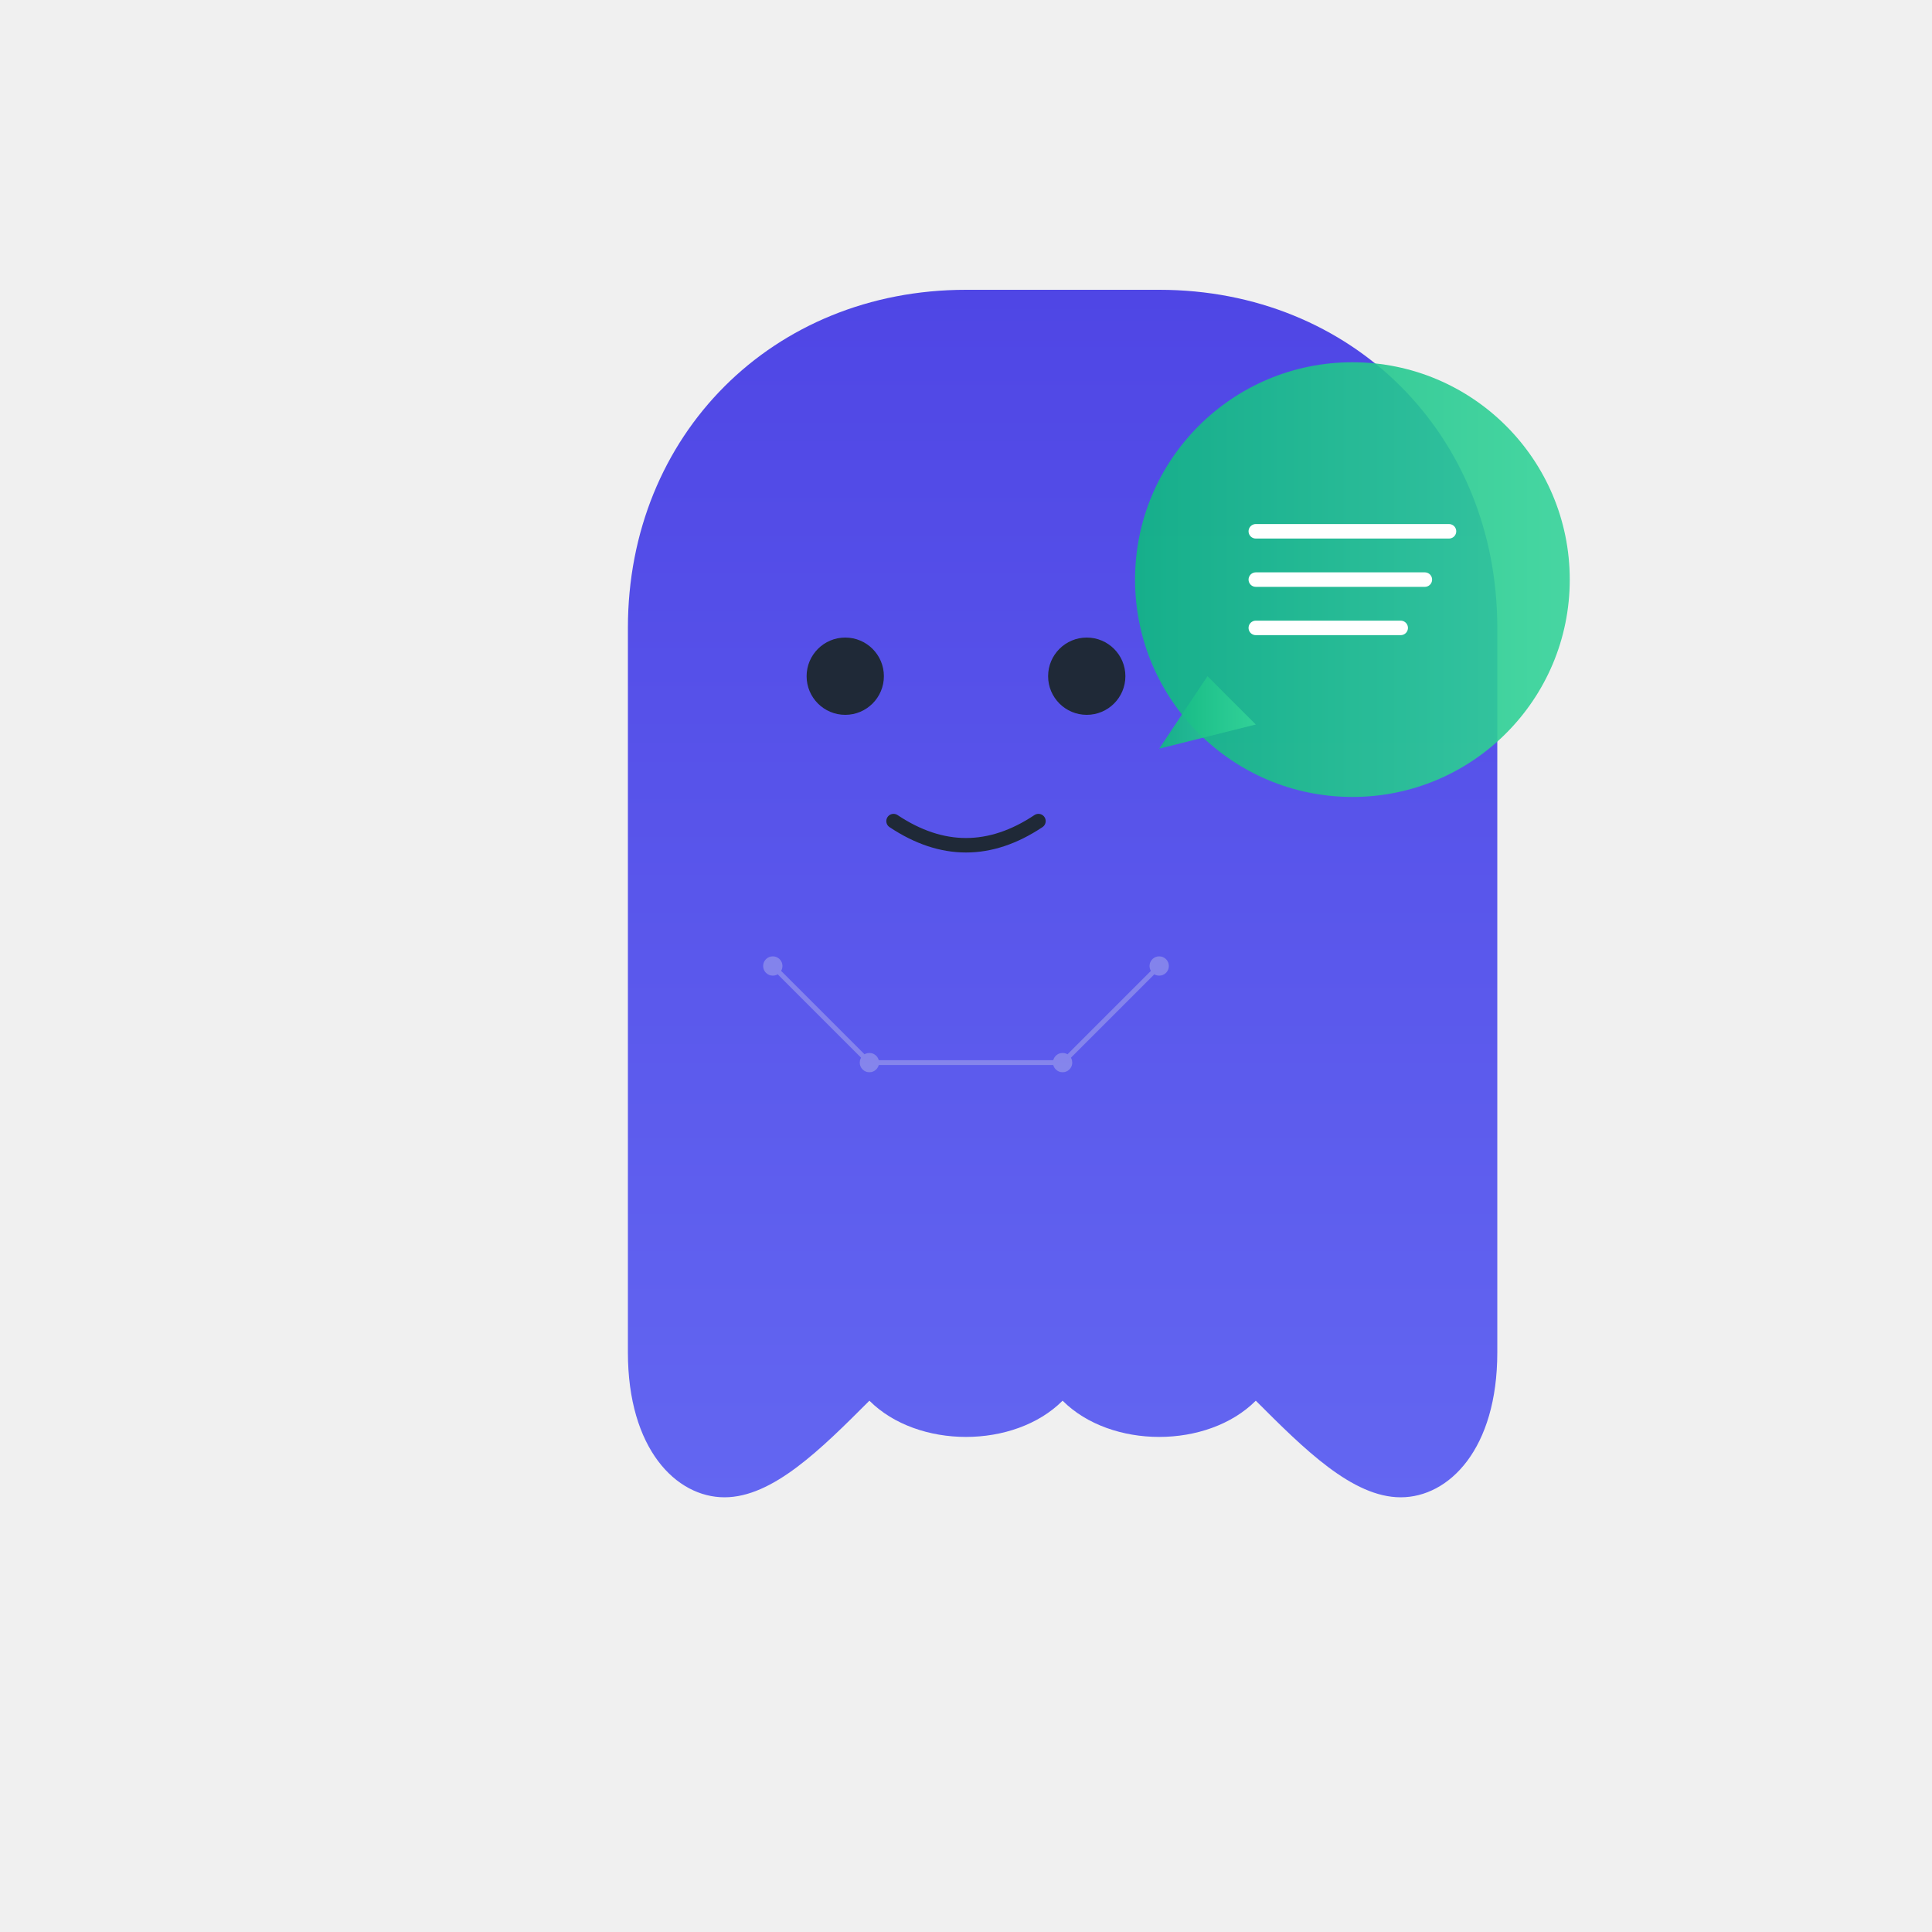
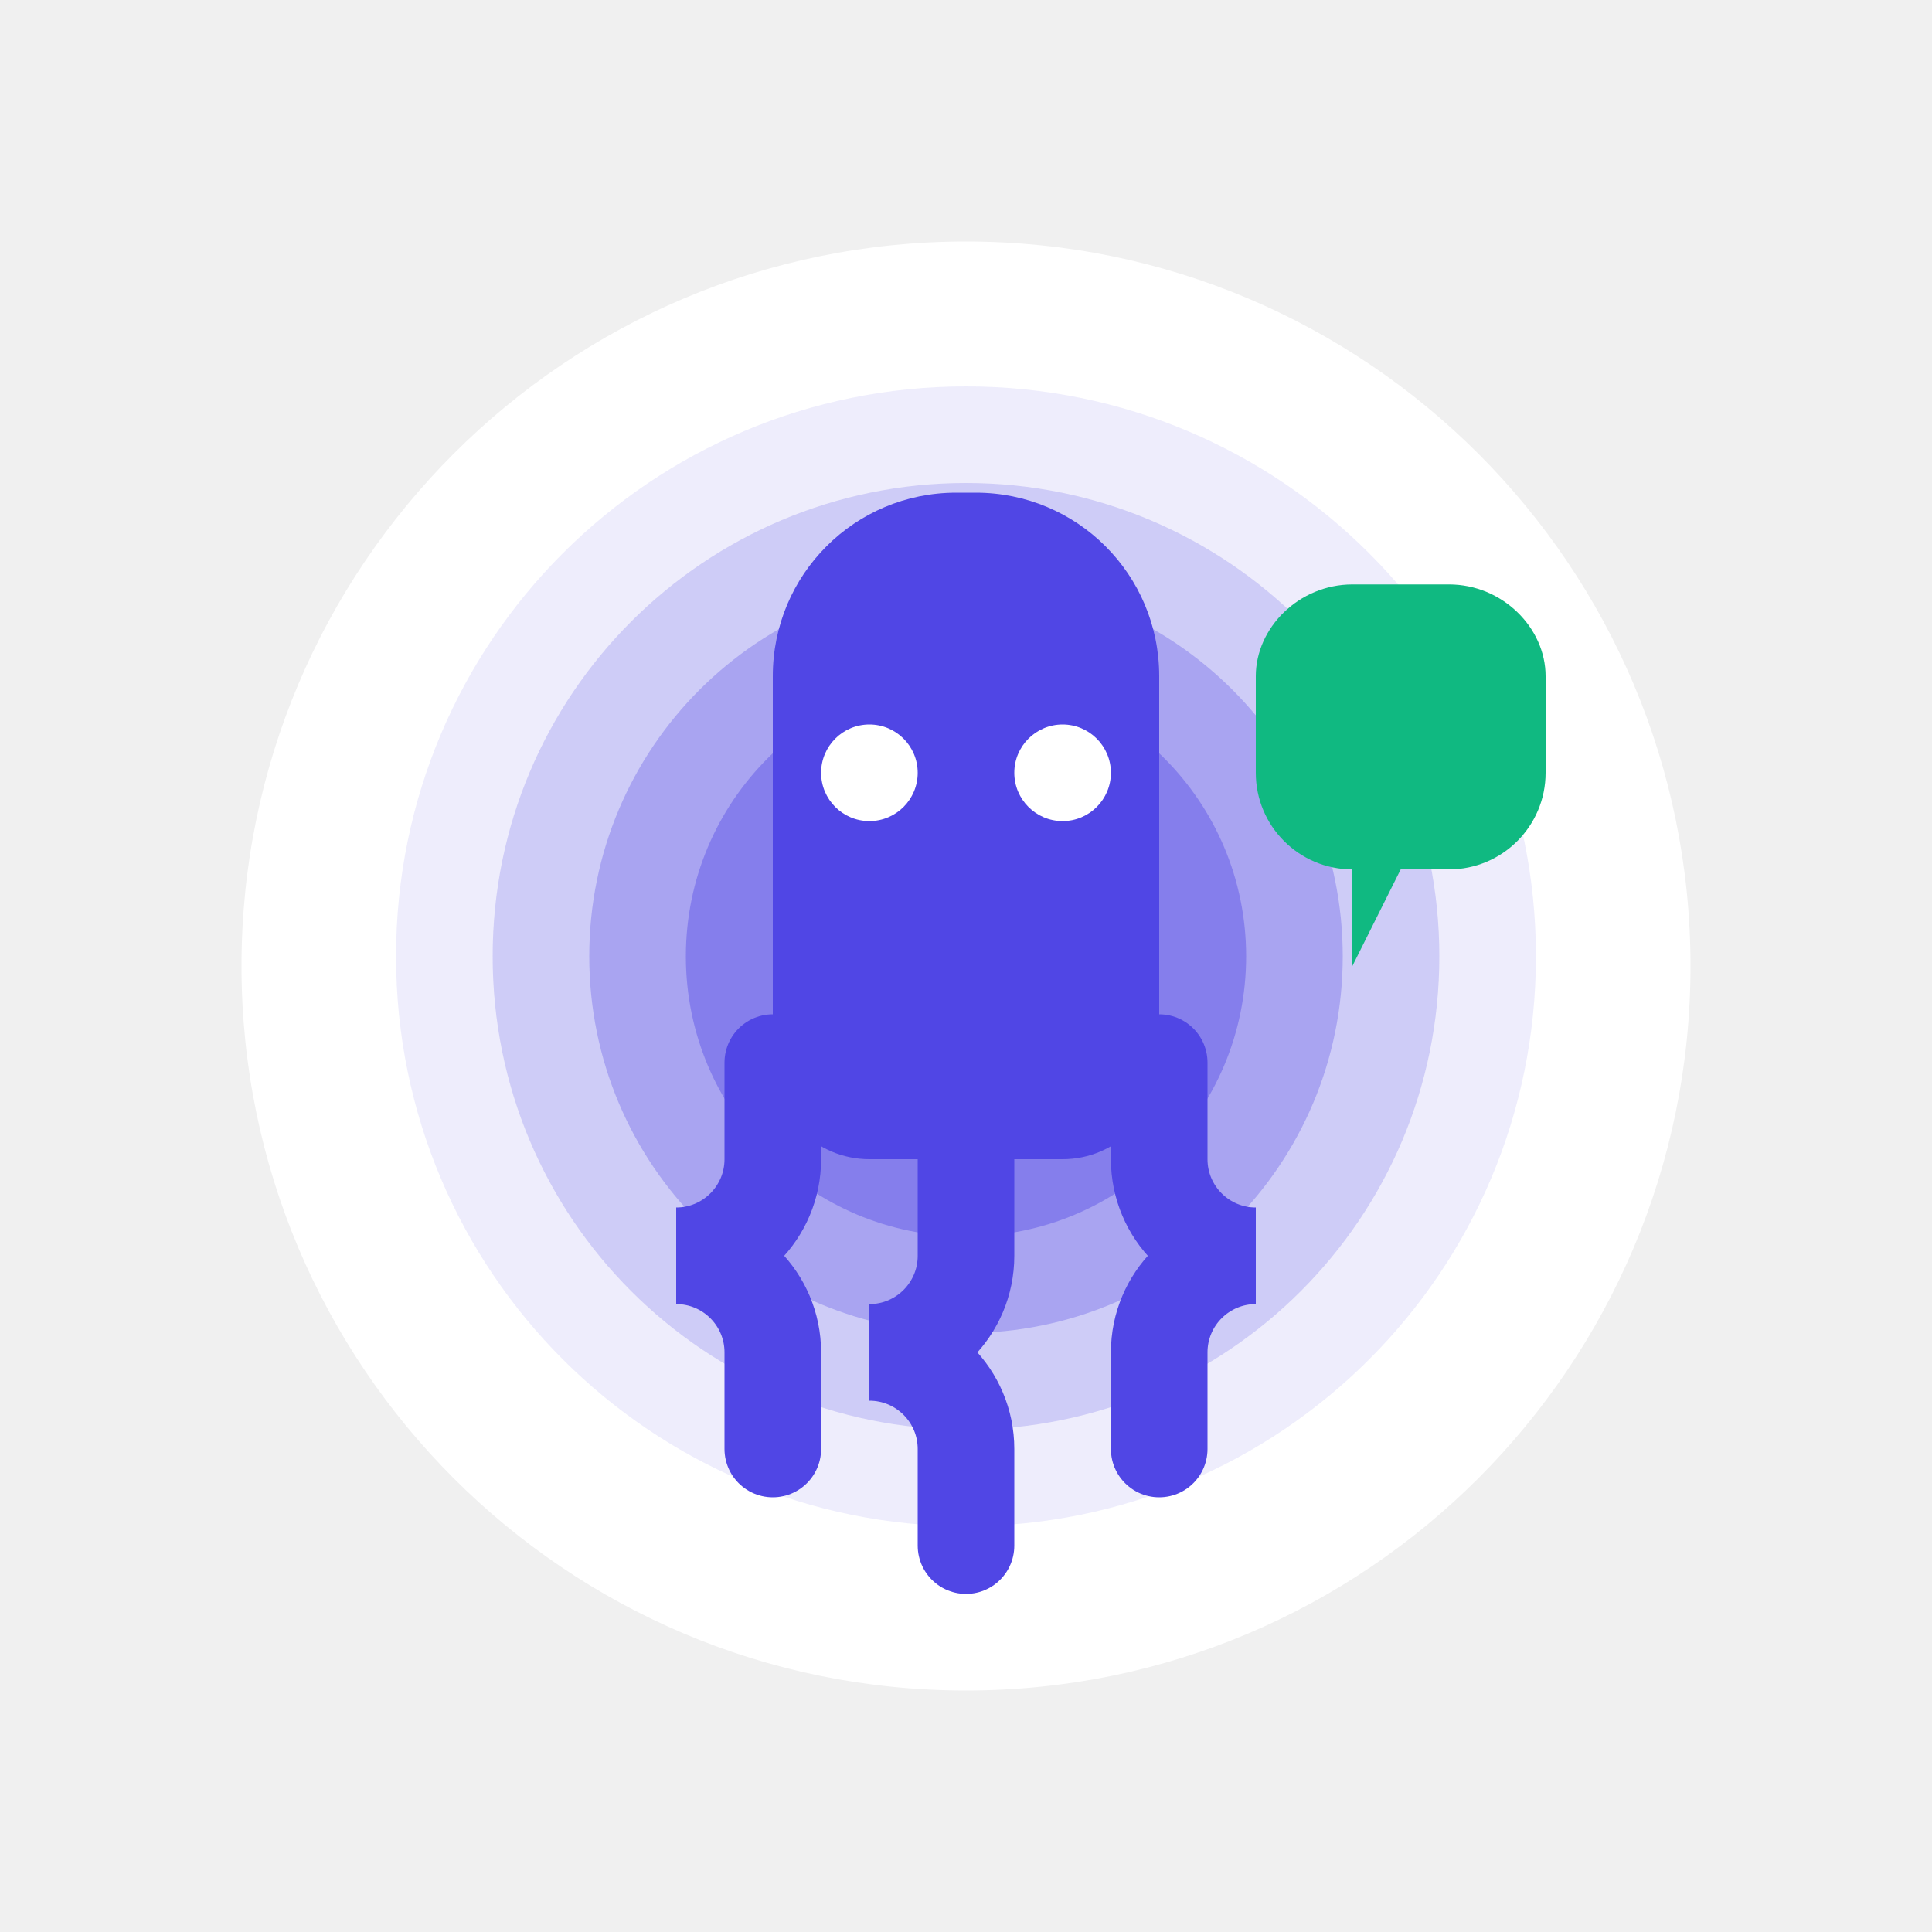
- <svg xmlns="http://www.w3.org/2000/svg" width="400" height="400" viewBox="0 0 400 400">
-   <defs>
-     <linearGradient id="ghostGradient" x1="0%" y1="0%" x2="0%" y2="100%">
-       <stop offset="0%" style="stop-color:#4F46E5;stop-opacity:1" />
-       <stop offset="100%" style="stop-color:#6366F1;stop-opacity:1" />
-     </linearGradient>
-     <linearGradient id="messageGradient" x1="0%" y1="0%" x2="100%" y2="0%">
-       <stop offset="0%" style="stop-color:#10B981;stop-opacity:1" />
-       <stop offset="100%" style="stop-color:#34D399;stop-opacity:1" />
-     </linearGradient>
-   </defs>
-   <path d="M200 60 C160 60 130 90 130 130 L130 280 C130 300 140 310 150 310 C160 310 170 300 180 290 C190 300 210 300 220 290 C230 300 250 300 260 290 C270 300 280 310 290 310 C300 310 310 300 310 280 L310 130 C310 90 280 60 240 60 Z" fill="url(#ghostGradient)" stroke="none" />
-   <circle cx="175" cy="140" r="8" fill="#1F2937" />
-   <circle cx="225" cy="140" r="8" fill="#1F2937" />
-   <path d="M185 170 Q200 180 215 170" stroke="#1F2937" stroke-width="3" fill="none" stroke-linecap="round" />
-   <circle cx="280" cy="120" r="45" fill="url(#messageGradient)" opacity="0.9" />
-   <line x1="260" y1="110" x2="300" y2="110" stroke="white" stroke-width="3" stroke-linecap="round" />
-   <line x1="260" y1="120" x2="295" y2="120" stroke="white" stroke-width="3" stroke-linecap="round" />
-   <line x1="260" y1="130" x2="290" y2="130" stroke="white" stroke-width="3" stroke-linecap="round" />
-   <path d="M250 140 L240 155 L260 150 Z" fill="url(#messageGradient)" opacity="0.9" />
-   <g opacity="0.3">
-     <circle cx="160" cy="200" r="2" fill="#E5E7EB" />
-     <circle cx="180" cy="220" r="2" fill="#E5E7EB" />
-     <circle cx="220" cy="220" r="2" fill="#E5E7EB" />
-     <circle cx="240" cy="200" r="2" fill="#E5E7EB" />
-     <line x1="160" y1="200" x2="180" y2="220" stroke="#E5E7EB" stroke-width="1" />
-     <line x1="180" y1="220" x2="220" y2="220" stroke="#E5E7EB" stroke-width="1" />
-     <line x1="220" y1="220" x2="240" y2="200" stroke="#E5E7EB" stroke-width="1" />
-   </g>
+ <svg xmlns="http://www.w3.org/2000/svg" width="400" height="400" viewBox="0 0 400 400" fill="none">
+   <path d="M200 50C117.157 50 50 117.157 50 200C50 282.843 117.157 350 200 350C282.843 350 350 282.843 350 200C350 117.157 282.843 50 200 50Z" fill="white" />
+   <path d="M200 80C134.772 80 82 132.772 82 198C82 263.228 134.772 316 200 316C265.228 316 318 263.228 318 198C318 132.772 265.228 80 200 80Z" fill="#5046E5" fill-opacity="0.1" />
+   <path d="M200 100C145.817 100 102 143.817 102 198C102 252.183 145.817 296 200 296C254.183 296 298 252.183 298 198C298 143.817 254.183 100 200 100Z" fill="#5046E5" fill-opacity="0.2" />
+   <path d="M200 120C156.863 120 122 154.863 122 198C122 241.137 156.863 276 200 276C243.137 276 278 241.137 278 198C278 154.863 243.137 120 200 120Z" fill="#5046E5" fill-opacity="0.3" />
+   <path d="M200 140C167.909 140 142 165.909 142 198C142 230.091 167.909 256 200 256C232.091 256 258 230.091 258 198C258 165.909 232.091 140 200 140Z" fill="#5046E5" fill-opacity="0.4" />
+   <path d="M200 160C178.954 160 162 176.954 162 198C162 219.046 178.954 236 200 236C221.046 236 238 219.046 238 198C238 176.954 221.046 160 200 160Z" fill="#5046E5" fill-opacity="0.5" />
+   <path d="M200 180C190 180 182 188 182 198C182 208 190 216 200 216C210 216 218 208 218 198C218 188 210 180 200 180Z" fill="#5046E5" fill-opacity="0.6" />
+   <path d="M240 140C240 118.954 223.046 102 202 102H198C176.954 102 160 118.954 160 140V220C160 231.046 168.954 240 180 240H220C231.046 240 240 231.046 240 220V140Z" fill="#5046E5" />
+   <path d="M160 220V240C160 251.046 151.046 260 140 260C151.046 260 160 268.954 160 280V300" stroke="#5046E5" stroke-width="20" stroke-linecap="round" />
+   <path d="M200 240V260C200 271.046 191.046 280 180 280C191.046 280 200 288.954 200 300V320" stroke="#5046E5" stroke-width="20" stroke-linecap="round" />
+   <path d="M240 220V240C240 251.046 248.954 260 260 260C248.954 260 240 268.954 240 280V300" stroke="#5046E5" stroke-width="20" stroke-linecap="round" />
+   <circle cx="180" cy="160" r="10" fill="white" />
+   <circle cx="220" cy="160" r="10" fill="white" />
+   <path d="M260 140C260 129.954 268.954 121 280 121H300C311.046 121 320 129.954 320 140V160C320 171.046 311.046 180 300 180H290L280 200L280 180C268.954 180 260 171.046 260 160V140Z" fill="#10B981" />
</svg>
